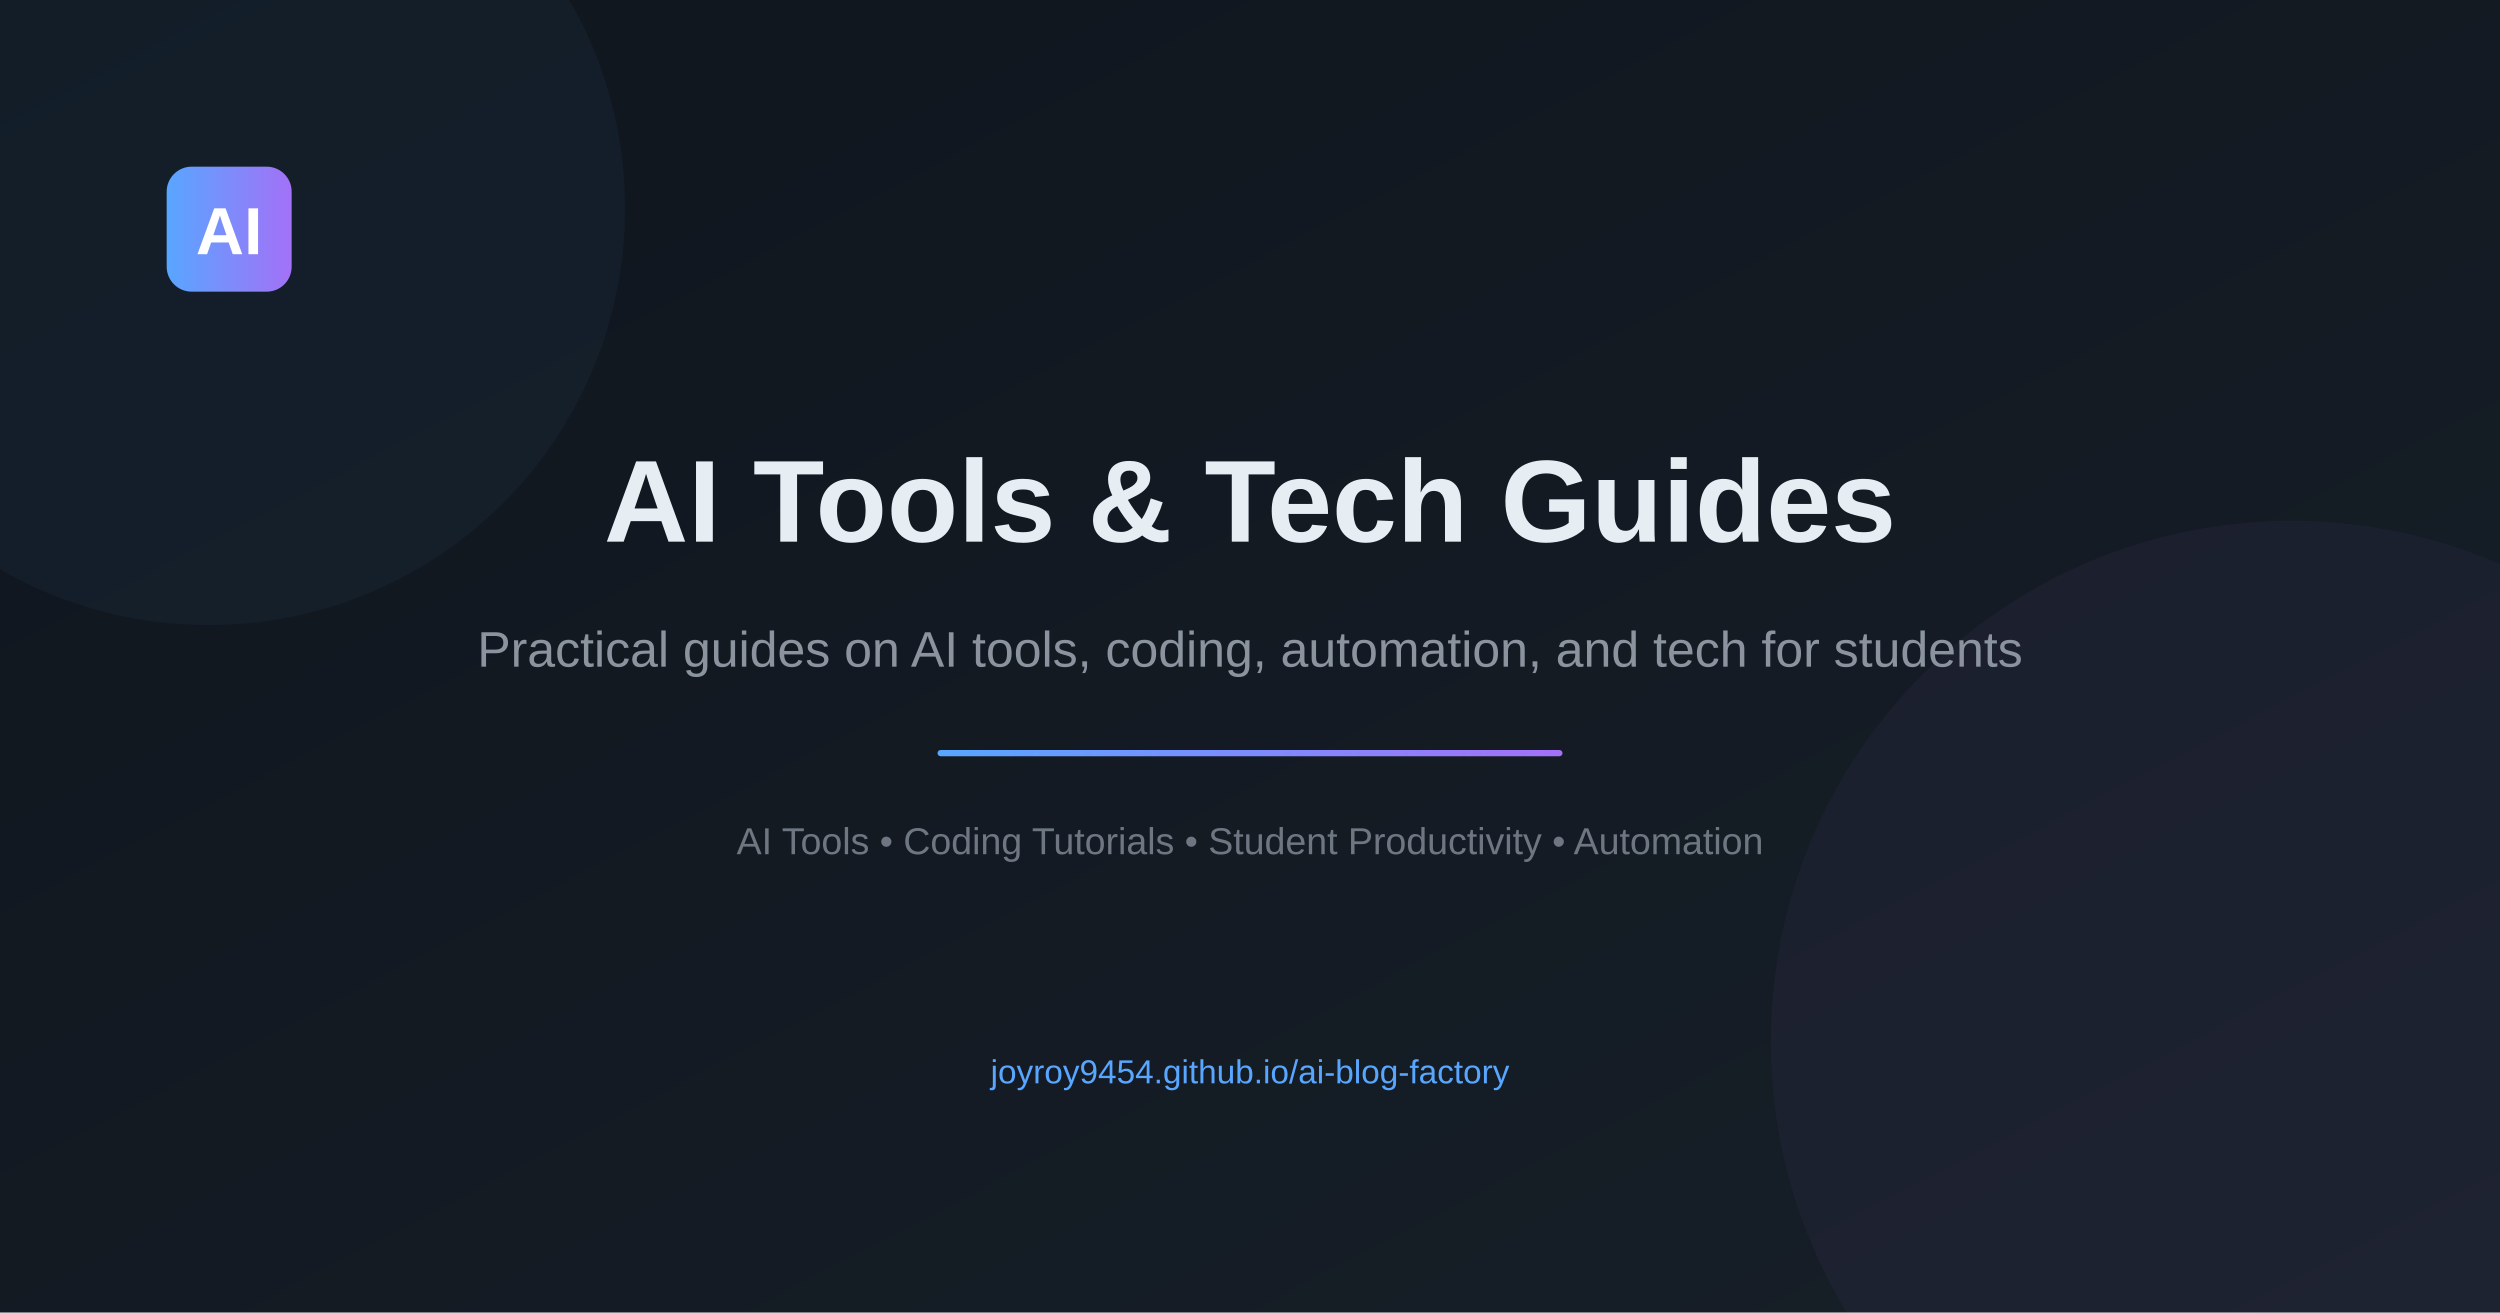
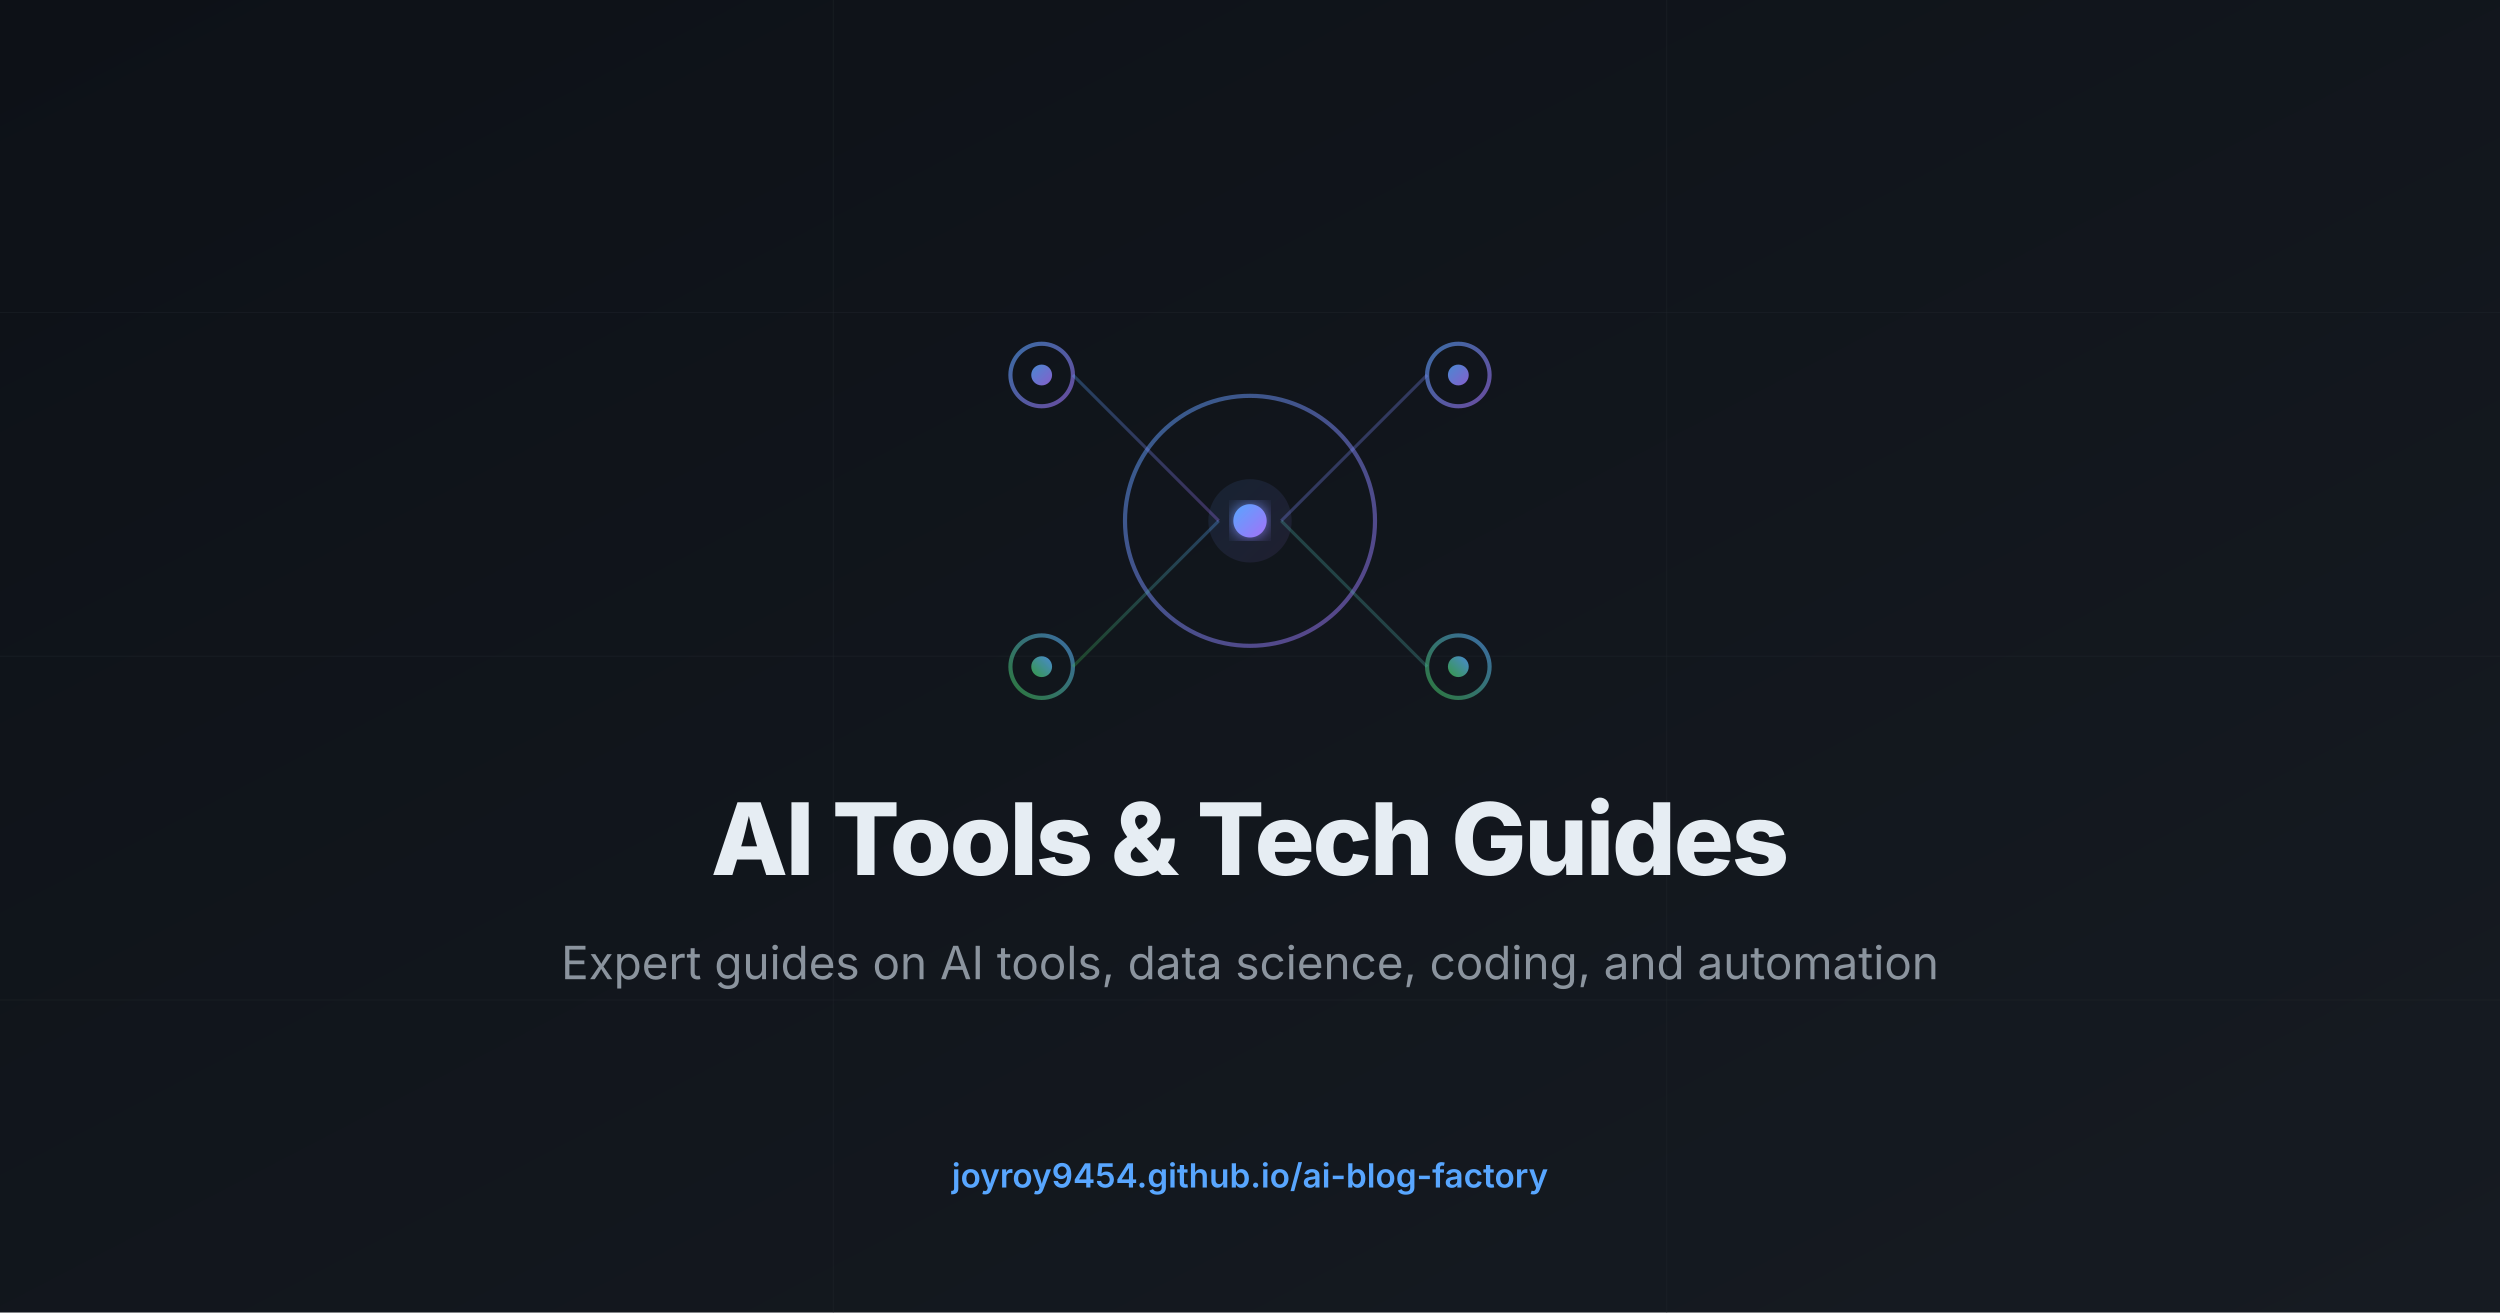
<svg xmlns="http://www.w3.org/2000/svg" viewBox="0 0 1200 630" width="1200" height="630">
  <defs>
    <linearGradient id="bg" x1="0%" y1="0%" x2="100%" y2="100%">
-       <stop offset="0%" style="stop-color:#0d1117;stop-opacity:1" />
-       <stop offset="100%" style="stop-color:#161b22;stop-opacity:1" />
+       <stop offset="0%" style="stop-color:#0d1117" />
+       <stop offset="100%" style="stop-color:#161b22" />
    </linearGradient>
-     <linearGradient id="accent" x1="0%" y1="0%" x2="100%" y2="0%">
-       <stop offset="0%" style="stop-color:#58a6ff;stop-opacity:1" />
-       <stop offset="100%" style="stop-color:#a371f7;stop-opacity:1" />
+     <linearGradient id="g1" x1="0%" y1="0%" x2="100%" y2="100%">
+       <stop offset="0%" style="stop-color:#58a6ff" />
+       <stop offset="100%" style="stop-color:#a371f7" />
    </linearGradient>
+     <linearGradient id="g2" x1="0%" y1="100%" x2="100%" y2="0%">
+       <stop offset="0%" style="stop-color:#3fb950" />
+       <stop offset="100%" style="stop-color:#58a6ff" />
+     </linearGradient>
+     <filter id="glow">
+       <feGaussianBlur stdDeviation="4" result="blur" />
+       <feMerge>
+         <feMergeNode in="blur" />
+         <feMergeNode in="SourceGraphic" />
+       </feMerge>
+     </filter>
  </defs>
  <rect width="1200" height="630" fill="url(#bg)" />
-   <rect x="0" y="0" width="1200" height="630" fill="rgba(88,166,255,0.03)" />
-   <circle cx="100" cy="100" r="200" fill="rgba(88,166,255,0.05)" />
-   <circle cx="1100" cy="500" r="250" fill="rgba(163,113,247,0.05)" />
-   <rect x="80" y="80" width="60" height="60" rx="12" fill="url(#accent)" />
-   <text x="110" y="122" text-anchor="middle" font-family="Arial,Helvetica,sans-serif" font-size="32" font-weight="bold" fill="white">AI</text>
-   <text x="600" y="260" text-anchor="middle" font-family="Arial,Helvetica,sans-serif" font-size="56" font-weight="800" fill="#e6edf3">AI Tools &amp; Tech Guides</text>
-   <text x="600" y="320" text-anchor="middle" font-family="Arial,Helvetica,sans-serif" font-size="24" fill="#8b949e">Practical guides on AI tools, coding, automation, and tech for students</text>
-   <rect x="450" y="360" width="300" height="3" rx="1.5" fill="url(#accent)" />
-   <text x="600" y="410" text-anchor="middle" font-family="Arial,Helvetica,sans-serif" font-size="18" fill="#6e7681">AI Tools • Coding Tutorials • Student Productivity • Automation</text>
-   <text x="600" y="520" text-anchor="middle" font-family="Arial,Helvetica,sans-serif" font-size="16" fill="#58a6ff">joyroy9454.github.io/ai-blog-factory</text>
+   <line x1="0" y1="150" x2="1200" y2="150" stroke="#21262d" stroke-width="0.5" opacity="0.4" />
+   <line x1="0" y1="315" x2="1200" y2="315" stroke="#21262d" stroke-width="0.5" opacity="0.4" />
+   <line x1="0" y1="480" x2="1200" y2="480" stroke="#21262d" stroke-width="0.5" opacity="0.4" />
+   <line x1="400" y1="0" x2="400" y2="630" stroke="#21262d" stroke-width="0.5" opacity="0.4" />
+   <line x1="800" y1="0" x2="800" y2="630" stroke="#21262d" stroke-width="0.5" opacity="0.4" />
+   <circle cx="600" cy="250" r="60" fill="none" stroke="url(#g1)" stroke-width="2" opacity="0.5" />
+   <circle cx="600" cy="250" r="20" fill="url(#g1)" opacity="0.1" />
+   <circle cx="600" cy="250" r="8" fill="url(#g1)" filter="url(#glow)" />
+   <circle cx="500" cy="180" r="15" fill="none" stroke="url(#g1)" stroke-width="2" opacity="0.6" />
+   <circle cx="500" cy="180" r="5" fill="url(#g1)" opacity="0.8" />
+   <circle cx="700" cy="180" r="15" fill="none" stroke="url(#g1)" stroke-width="2" opacity="0.6" />
+   <circle cx="700" cy="180" r="5" fill="url(#g1)" opacity="0.8" />
+   <circle cx="500" cy="320" r="15" fill="none" stroke="url(#g2)" stroke-width="2" opacity="0.6" />
+   <circle cx="500" cy="320" r="5" fill="url(#g2)" opacity="0.8" />
+   <circle cx="700" cy="320" r="15" fill="none" stroke="url(#g2)" stroke-width="2" opacity="0.6" />
+   <circle cx="700" cy="320" r="5" fill="url(#g2)" opacity="0.8" />
+   <line x1="515" y1="180" x2="585" y2="250" stroke="url(#g1)" stroke-width="1.5" opacity="0.3" />
+   <line x1="685" y1="180" x2="615" y2="250" stroke="url(#g1)" stroke-width="1.5" opacity="0.3" />
+   <line x1="515" y1="320" x2="585" y2="250" stroke="url(#g2)" stroke-width="1.5" opacity="0.3" />
+   <line x1="685" y1="320" x2="615" y2="250" stroke="url(#g2)" stroke-width="1.5" opacity="0.3" />
+   <text x="600" y="420" text-anchor="middle" font-family="system-ui, -apple-system, sans-serif" font-size="48" fill="#e6edf3" font-weight="800" letter-spacing="-1">AI Tools &amp; Tech Guides</text>
+   <text x="600" y="470" text-anchor="middle" font-family="system-ui, -apple-system, sans-serif" font-size="22" fill="#8b949e">Expert guides on AI tools, data science, coding, and automation</text>
+   <line x1="400" y1="520" x2="800" y2="520" stroke="url(#g1)" stroke-width="2" opacity="0.3" />
+   <text x="600" y="570" text-anchor="middle" font-family="system-ui, -apple-system, sans-serif" font-size="16" fill="#58a6ff" font-weight="600">joyroy9454.github.io/ai-blog-factory</text>
</svg>
